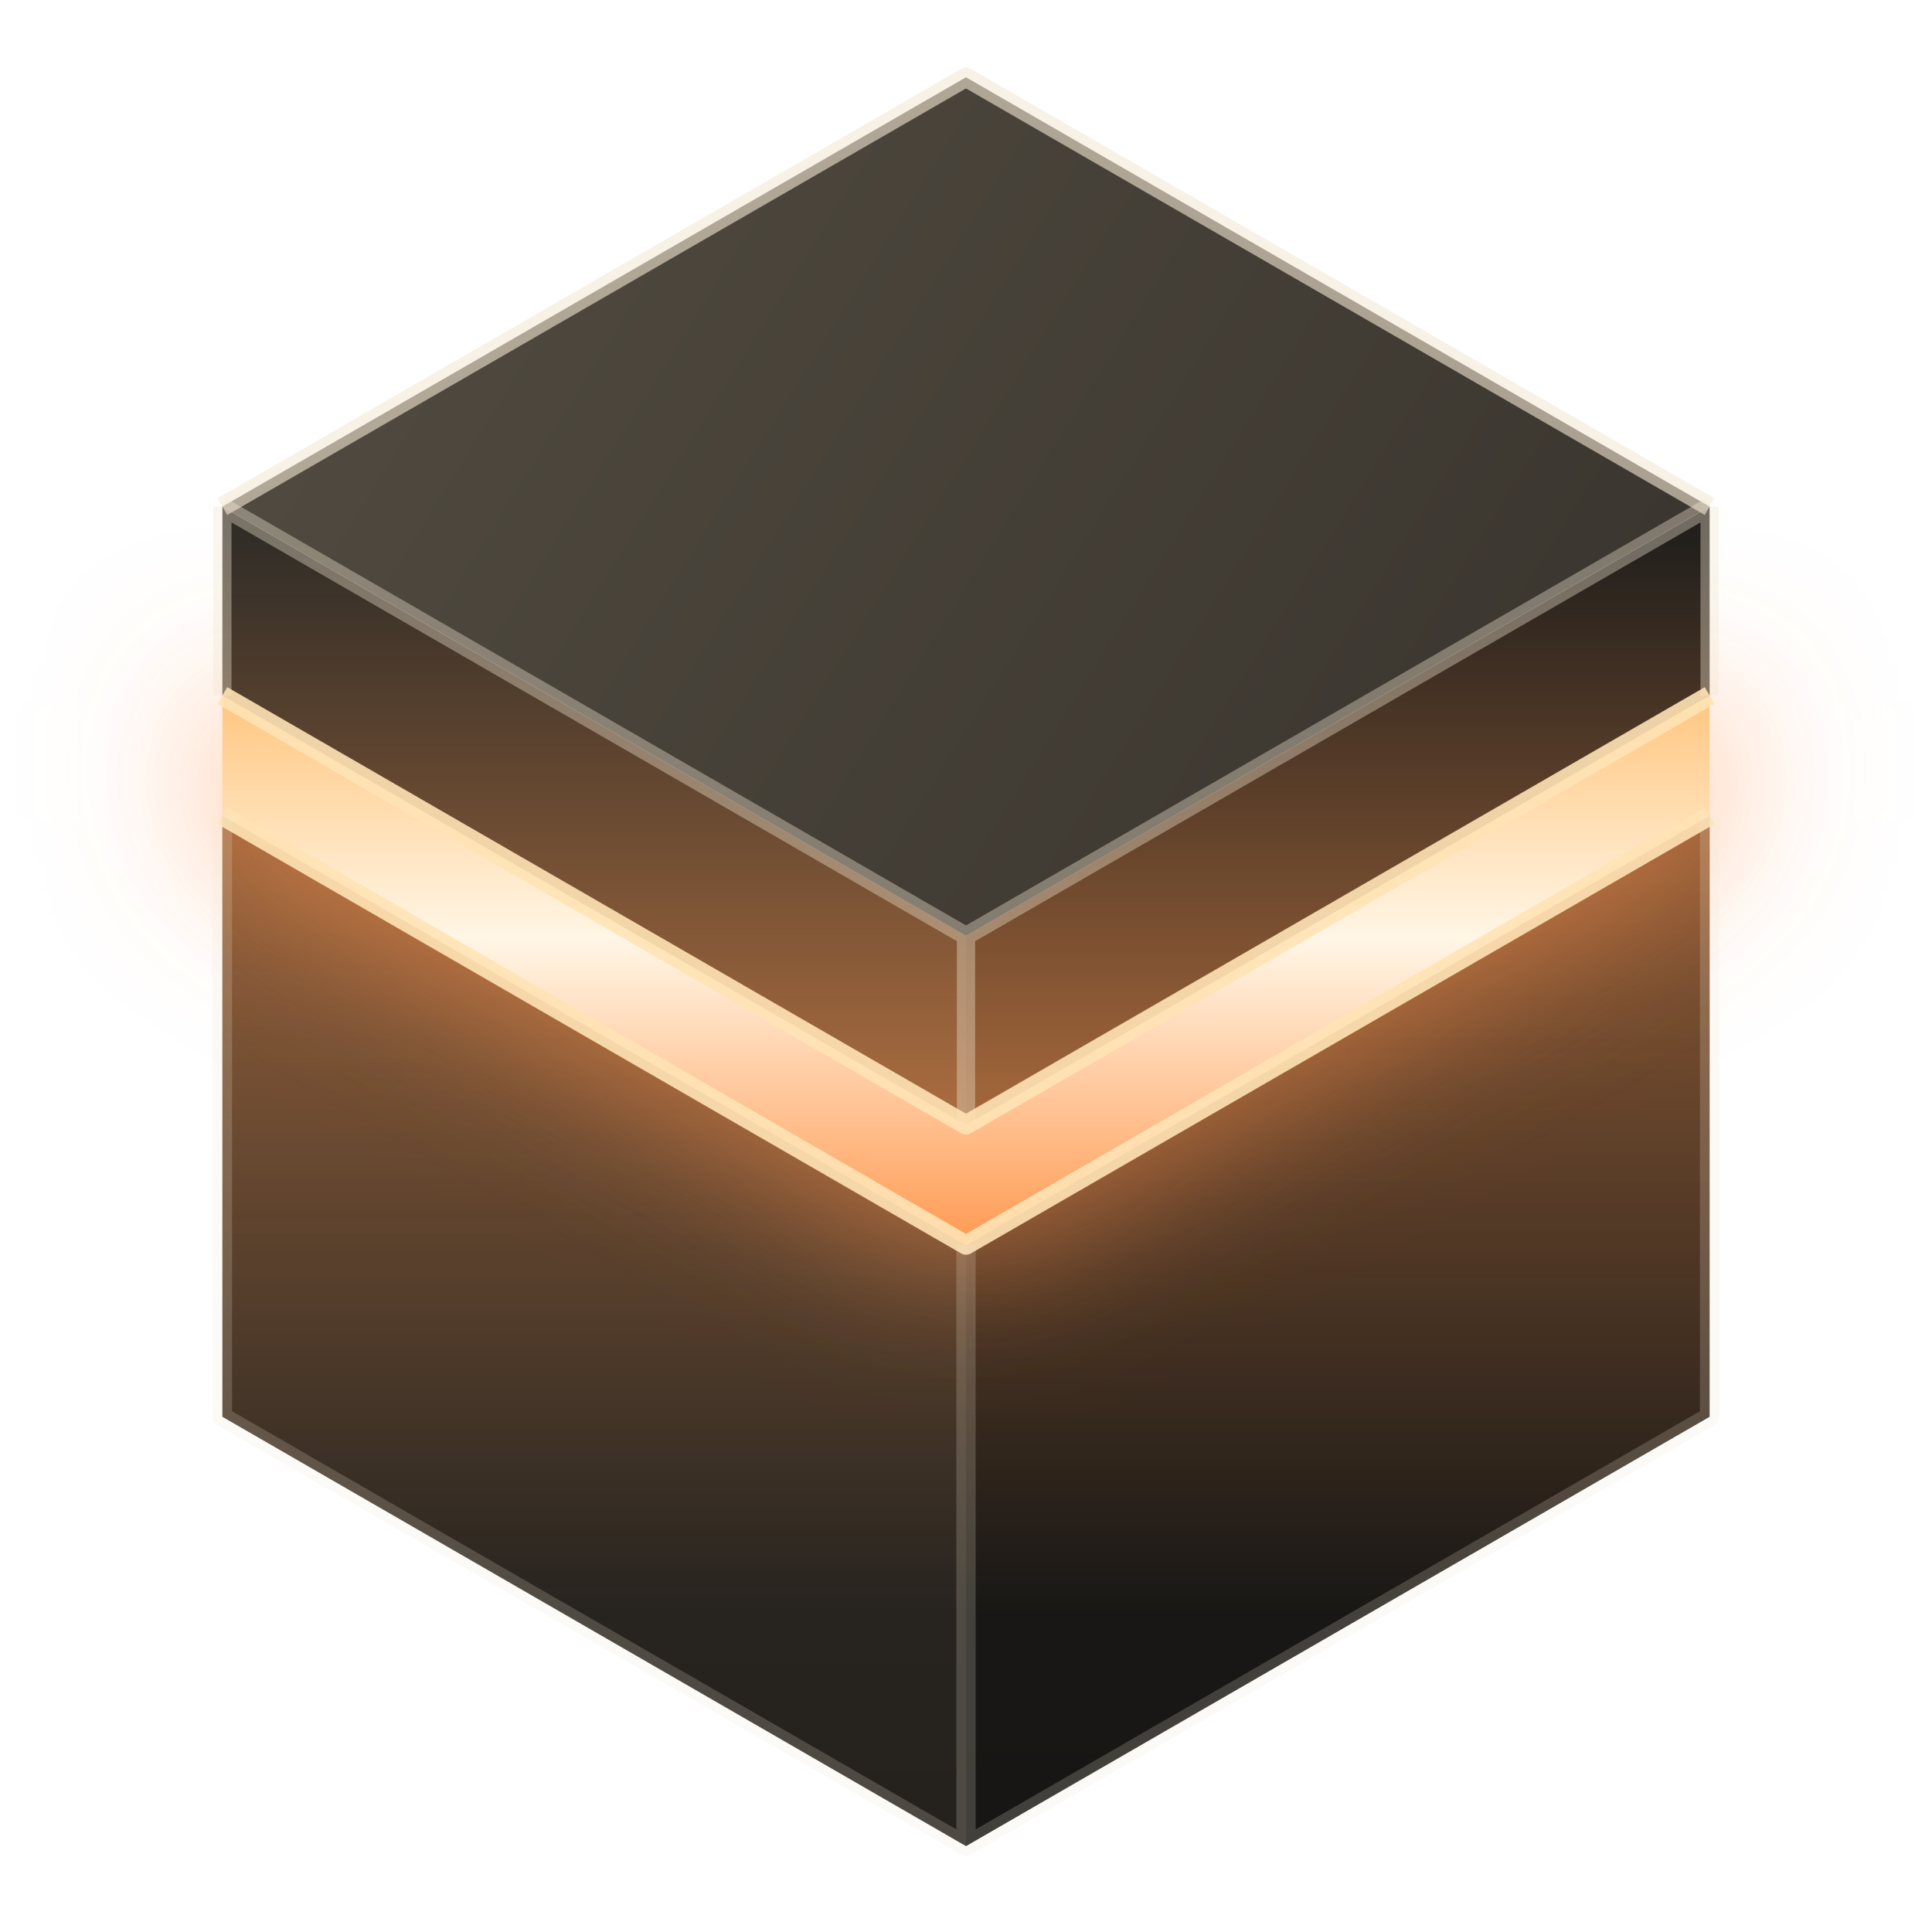
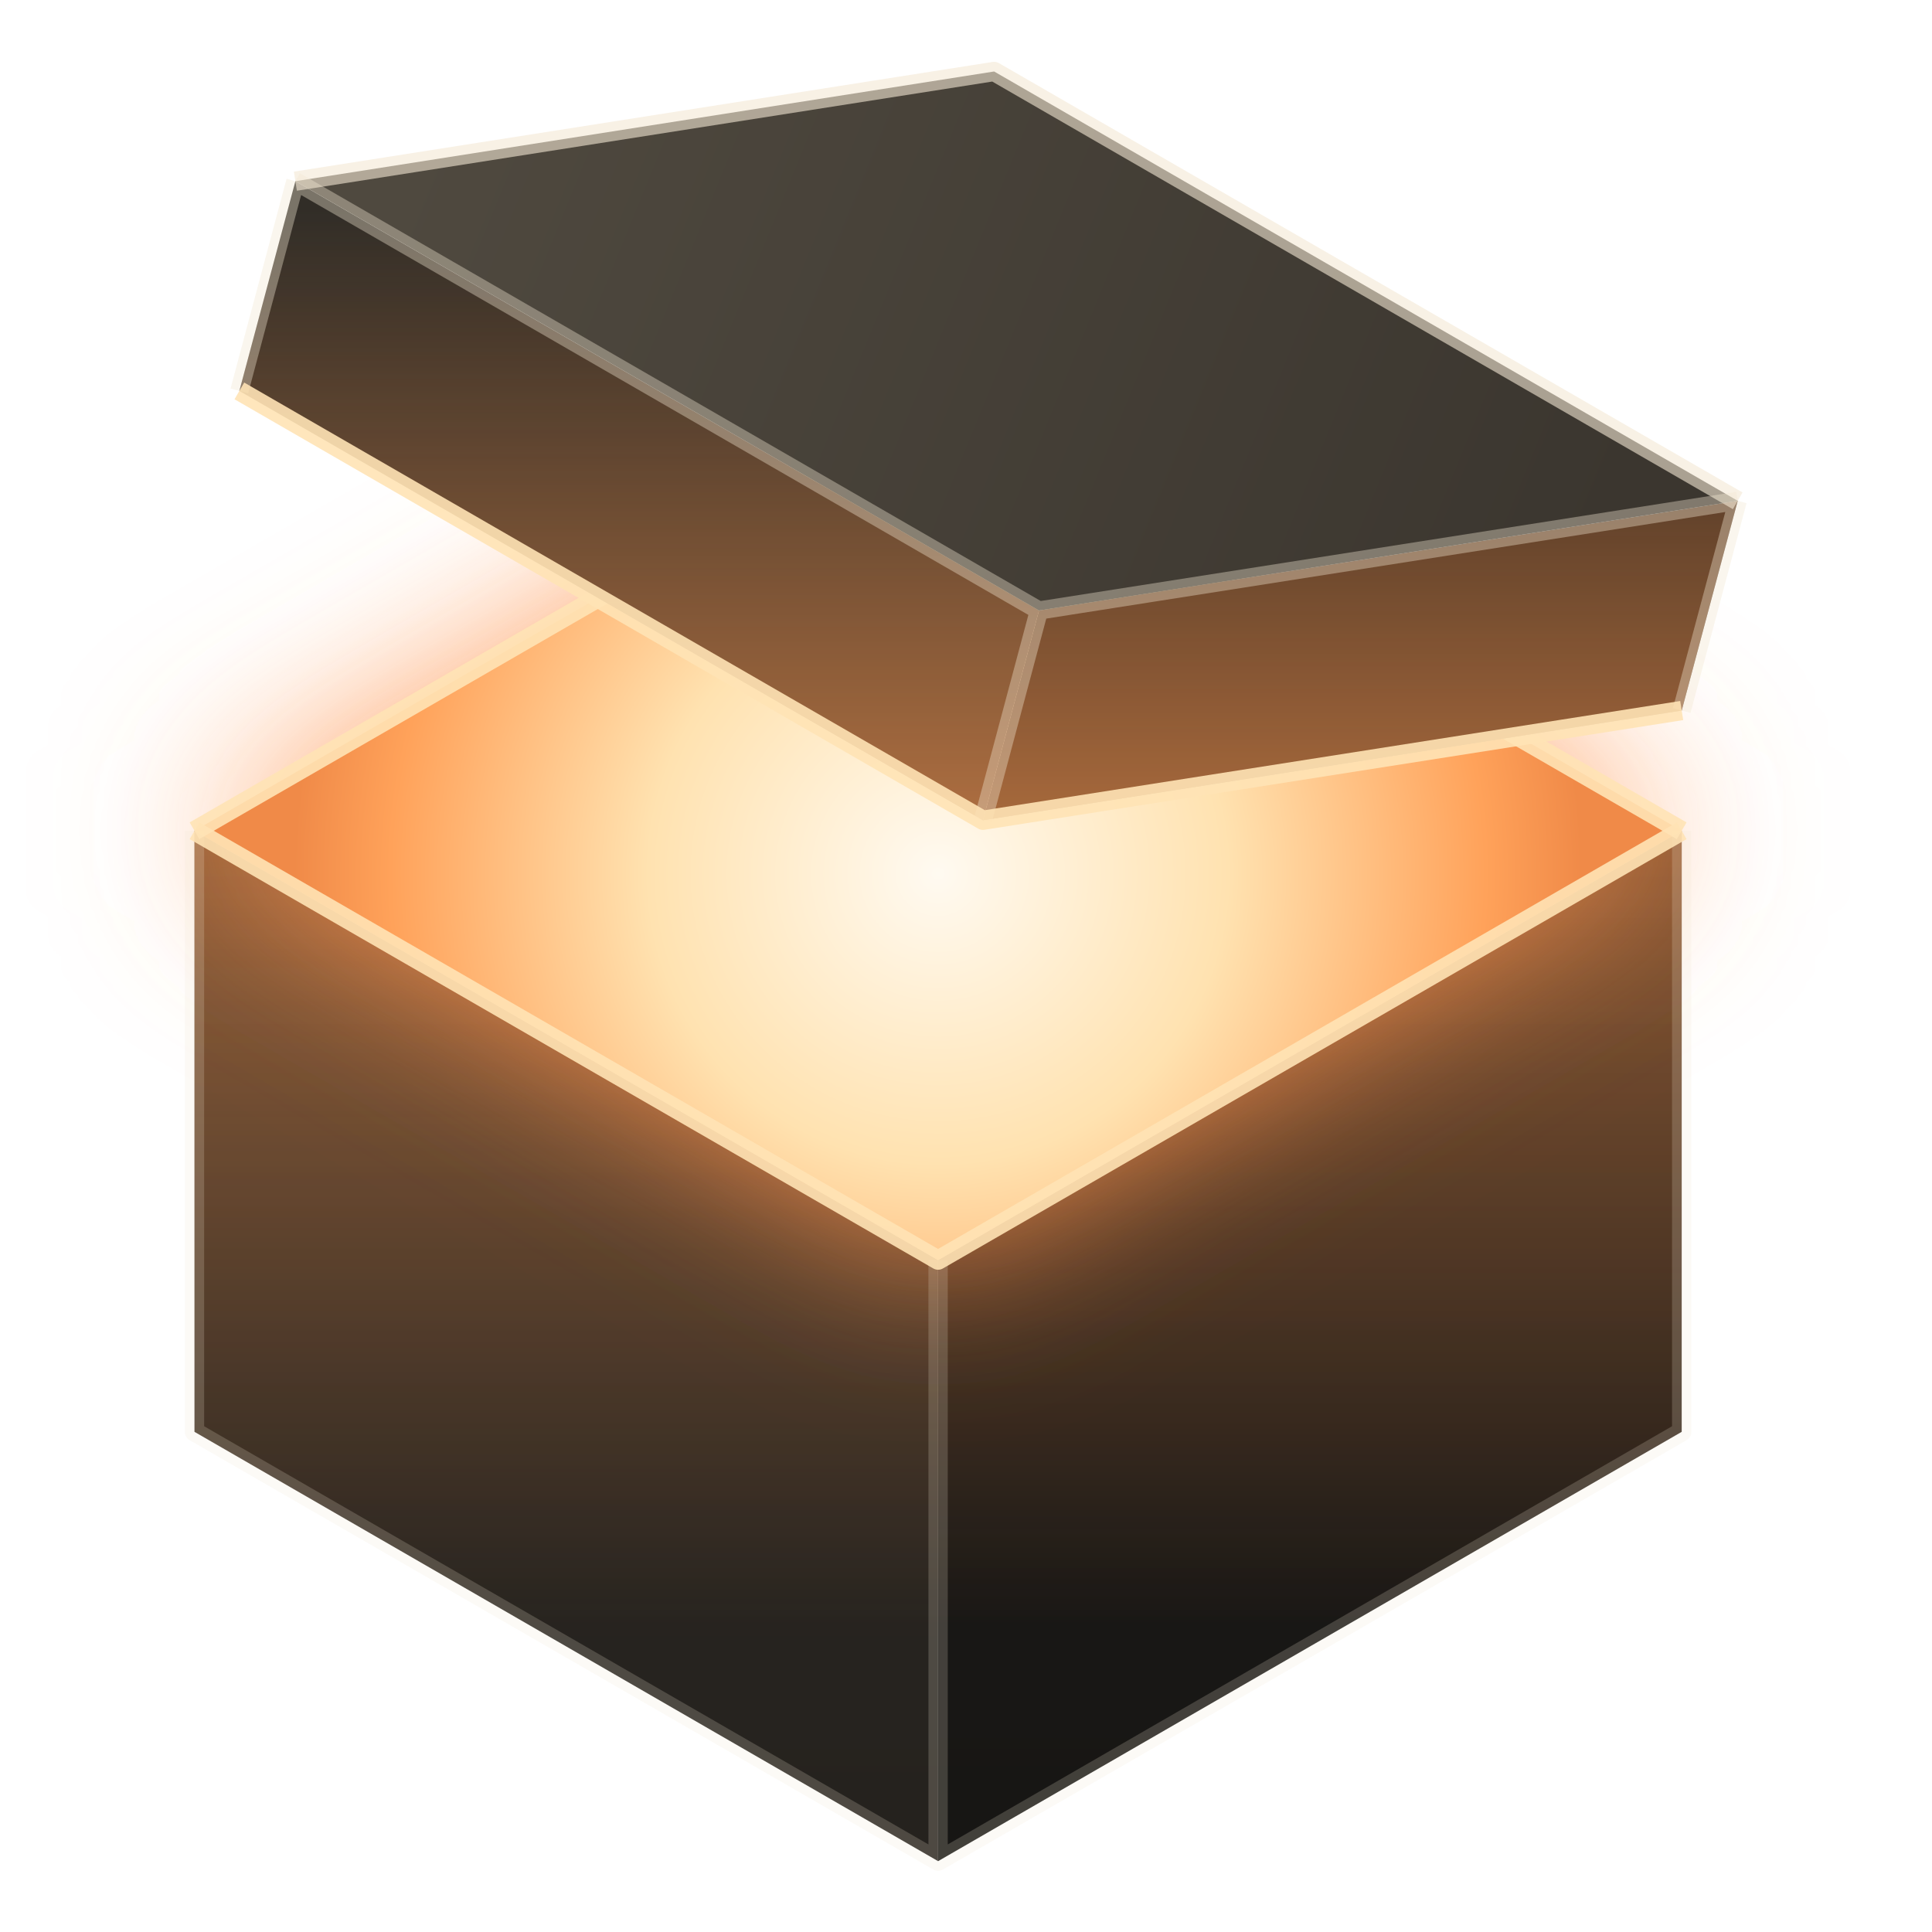
- <svg xmlns="http://www.w3.org/2000/svg" viewBox="19 21 90 90" width="90" height="90" role="img" aria-label="Magic CAD">
+ <svg xmlns="http://www.w3.org/2000/svg" viewBox="20.3 20.3 90 90" width="90" height="90" role="img" aria-label="Magic CAD">
  <defs>
-     <linearGradient id="l-top" x1="40" y1="30" x2="88" y2="60" gradientUnits="userSpaceOnUse">
+     <linearGradient id="l-top" x1="40" y1="26" x2="94" y2="48" gradientUnits="userSpaceOnUse">
      <stop stop-color="#4f493f" />
      <stop offset="1" stop-color="#3b362f" />
    </linearGradient>
-     <linearGradient id="l-left" x1="0" y1="46" x2="0" y2="106" gradientUnits="userSpaceOnUse">
+     <linearGradient id="l-left" x1="0" y1="30" x2="0" y2="106" gradientUnits="userSpaceOnUse">
      <stop stop-color="#312d27" />
      <stop offset="1" stop-color="#25221e" />
    </linearGradient>
-     <linearGradient id="l-right" x1="0" y1="46" x2="0" y2="106" gradientUnits="userSpaceOnUse">
+     <linearGradient id="l-right" x1="0" y1="30" x2="0" y2="106" gradientUnits="userSpaceOnUse">
      <stop stop-color="#221f1c" />
      <stop offset="1" stop-color="#171614" />
    </linearGradient>
-     <linearGradient id="l-gap" x1="0" y1="53" x2="0" y2="79" gradientUnits="userSpaceOnUse">
-       <stop stop-color="#ffc47c" />
-       <stop offset=".45" stop-color="#fff6e6" />
-       <stop offset="1" stop-color="#ff9a52" />
-     </linearGradient>
-     <linearGradient id="l-lid-spill" x1="0" y1="73" x2="0" y2="46" gradientUnits="userSpaceOnUse">
+     <radialGradient id="l-light" cx="64" cy="61" r="30" gradientUnits="userSpaceOnUse">
+       <stop stop-color="#fffaf1" />
+       <stop offset=".45" stop-color="#ffe2b0" />
+       <stop offset=".85" stop-color="#ffa25a" />
+       <stop offset="1" stop-color="#f08a48" />
+     </radialGradient>
+     <linearGradient id="l-lid-spill" x1="0" y1="58" x2="0" y2="30" gradientUnits="userSpaceOnUse">
      <stop stop-color="#ff9a52" stop-opacity=".6" />
      <stop offset="1" stop-color="#ff9a52" stop-opacity="0" />
    </linearGradient>
    <linearGradient id="l-base-spill" x1="0" y1="59" x2="0" y2="96" gradientUnits="userSpaceOnUse">
      <stop stop-color="#ff9a52" stop-opacity=".5" />
      <stop offset="1" stop-color="#ff9a52" stop-opacity="0" />
    </linearGradient>
-     <filter id="l-bloom" x="-.5" y="-1.5" width="2" height="4">
+     <filter id="l-bloom" x="-.5" y="-.5" width="2" height="2">
      <feGaussianBlur stdDeviation="4" />
    </filter>
  </defs>
  <path d="M29.36 59 64 79v28L29.36 87Z" fill="url(#l-left)" />
  <path d="M64 79l34.64-20v28L64 107Z" fill="url(#l-right)" />
  <path d="M29.36 59 64 79v28L29.36 87ZM64 79l34.64-20v28L64 107Z" fill="url(#l-base-spill)" />
-   <path d="M29.36 53.4 64 73.4l34.64-20v5.6L64 79 29.36 59Z" fill="#ff9450" filter="url(#l-bloom)" opacity=".9" />
-   <path d="M29.36 53.4 64 73.4l34.64-20v5.6L64 79 29.36 59Z" fill="url(#l-gap)" />
-   <path d="M29.36 44.6 64 64.6v8.8L29.36 53.4Z" fill="url(#l-left)" />
-   <path d="M64 64.6l34.64-20v8.8L64 73.4Z" fill="url(#l-right)" />
-   <path d="M29.36 44.6 64 64.6v8.8L29.36 53.4ZM64 64.6l34.64-20v8.8L64 73.4Z" fill="url(#l-lid-spill)" />
-   <path d="M64 24.6l34.64 20L64 64.6 29.36 44.6Z" fill="url(#l-top)" />
-   <g fill="none" stroke-linejoin="round">
-     <path d="M29.36 44.6 64 24.6l34.64 20" stroke="#f3e7d3" stroke-opacity="0.6" stroke-width="0.9" />
-     <path d="M29.36 44.6 64 64.6l34.64-20M64 64.6v8.8M29.36 44.6v8.8M98.64 44.6v8.8" stroke="#f3e7d3" stroke-opacity="0.38" stroke-width="0.85" />
-     <path d="M29.36 53.4 64 73.4l34.64-20M29.36 59 64 79l34.64-20" stroke="#ffe3b5" stroke-opacity="0.9" stroke-width=".9" />
-     <path d="M29.36 59v28l34.64 20 34.64-20V59M64 79v28" stroke="#f3e7d3" stroke-opacity="0.2" stroke-width="0.9" />
+   <path d="M64 39l34.64 20L64 79 29.36 59Z" fill="#ff9450" filter="url(#l-bloom)" opacity=".9" />
+   <path d="M64 39l34.64 20L64 79 29.36 59Z" fill="url(#l-light)" />
+   <path d="M29.36 59 64 39l34.64 20" fill="none" stroke="#ffe3b5" stroke-opacity=".9" stroke-width=".9" stroke-linejoin="round" />
+   <path d="M34.06 28.74 68.7 48.74 66.09 58.51 31.45 38.51Z" fill="url(#l-left)" />
+   <path d="M68.7 48.74 101.25 43.63 98.64 53.4 66.09 58.51Z" fill="url(#l-right)" />
+   <path d="M34.06 28.74 68.7 48.74 66.09 58.51 31.45 38.51ZM68.7 48.74 101.25 43.63 98.64 53.4 66.09 58.51Z" fill="url(#l-lid-spill)" />
+   <path d="M66.61 23.63 101.25 43.63 68.7 48.74 34.06 28.74Z" fill="url(#l-top)" />
+   <g fill="none" stroke="#f3e7d3" stroke-linejoin="round">
+     <path d="M34.06 28.74 66.61 23.63 101.25 43.63" stroke-opacity=".6" stroke-width=".9" />
+     <path d="M34.06 28.74 68.7 48.74 101.25 43.63M68.7 48.74 66.09 58.51M34.06 28.74 31.45 38.51M101.25 43.63 98.64 53.4" stroke-opacity=".38" stroke-width=".85" />
+     <path d="M29.36 59v28l34.64 20 34.64-20V59M64 79v28" stroke-opacity=".2" stroke-width=".9" />
  </g>
+   <path d="M31.45 38.51 66.09 58.51 98.64 53.4M29.36 59 64 79l34.64-20" fill="none" stroke="#ffe3b5" stroke-opacity=".9" stroke-width=".9" stroke-linejoin="round" />
</svg>
